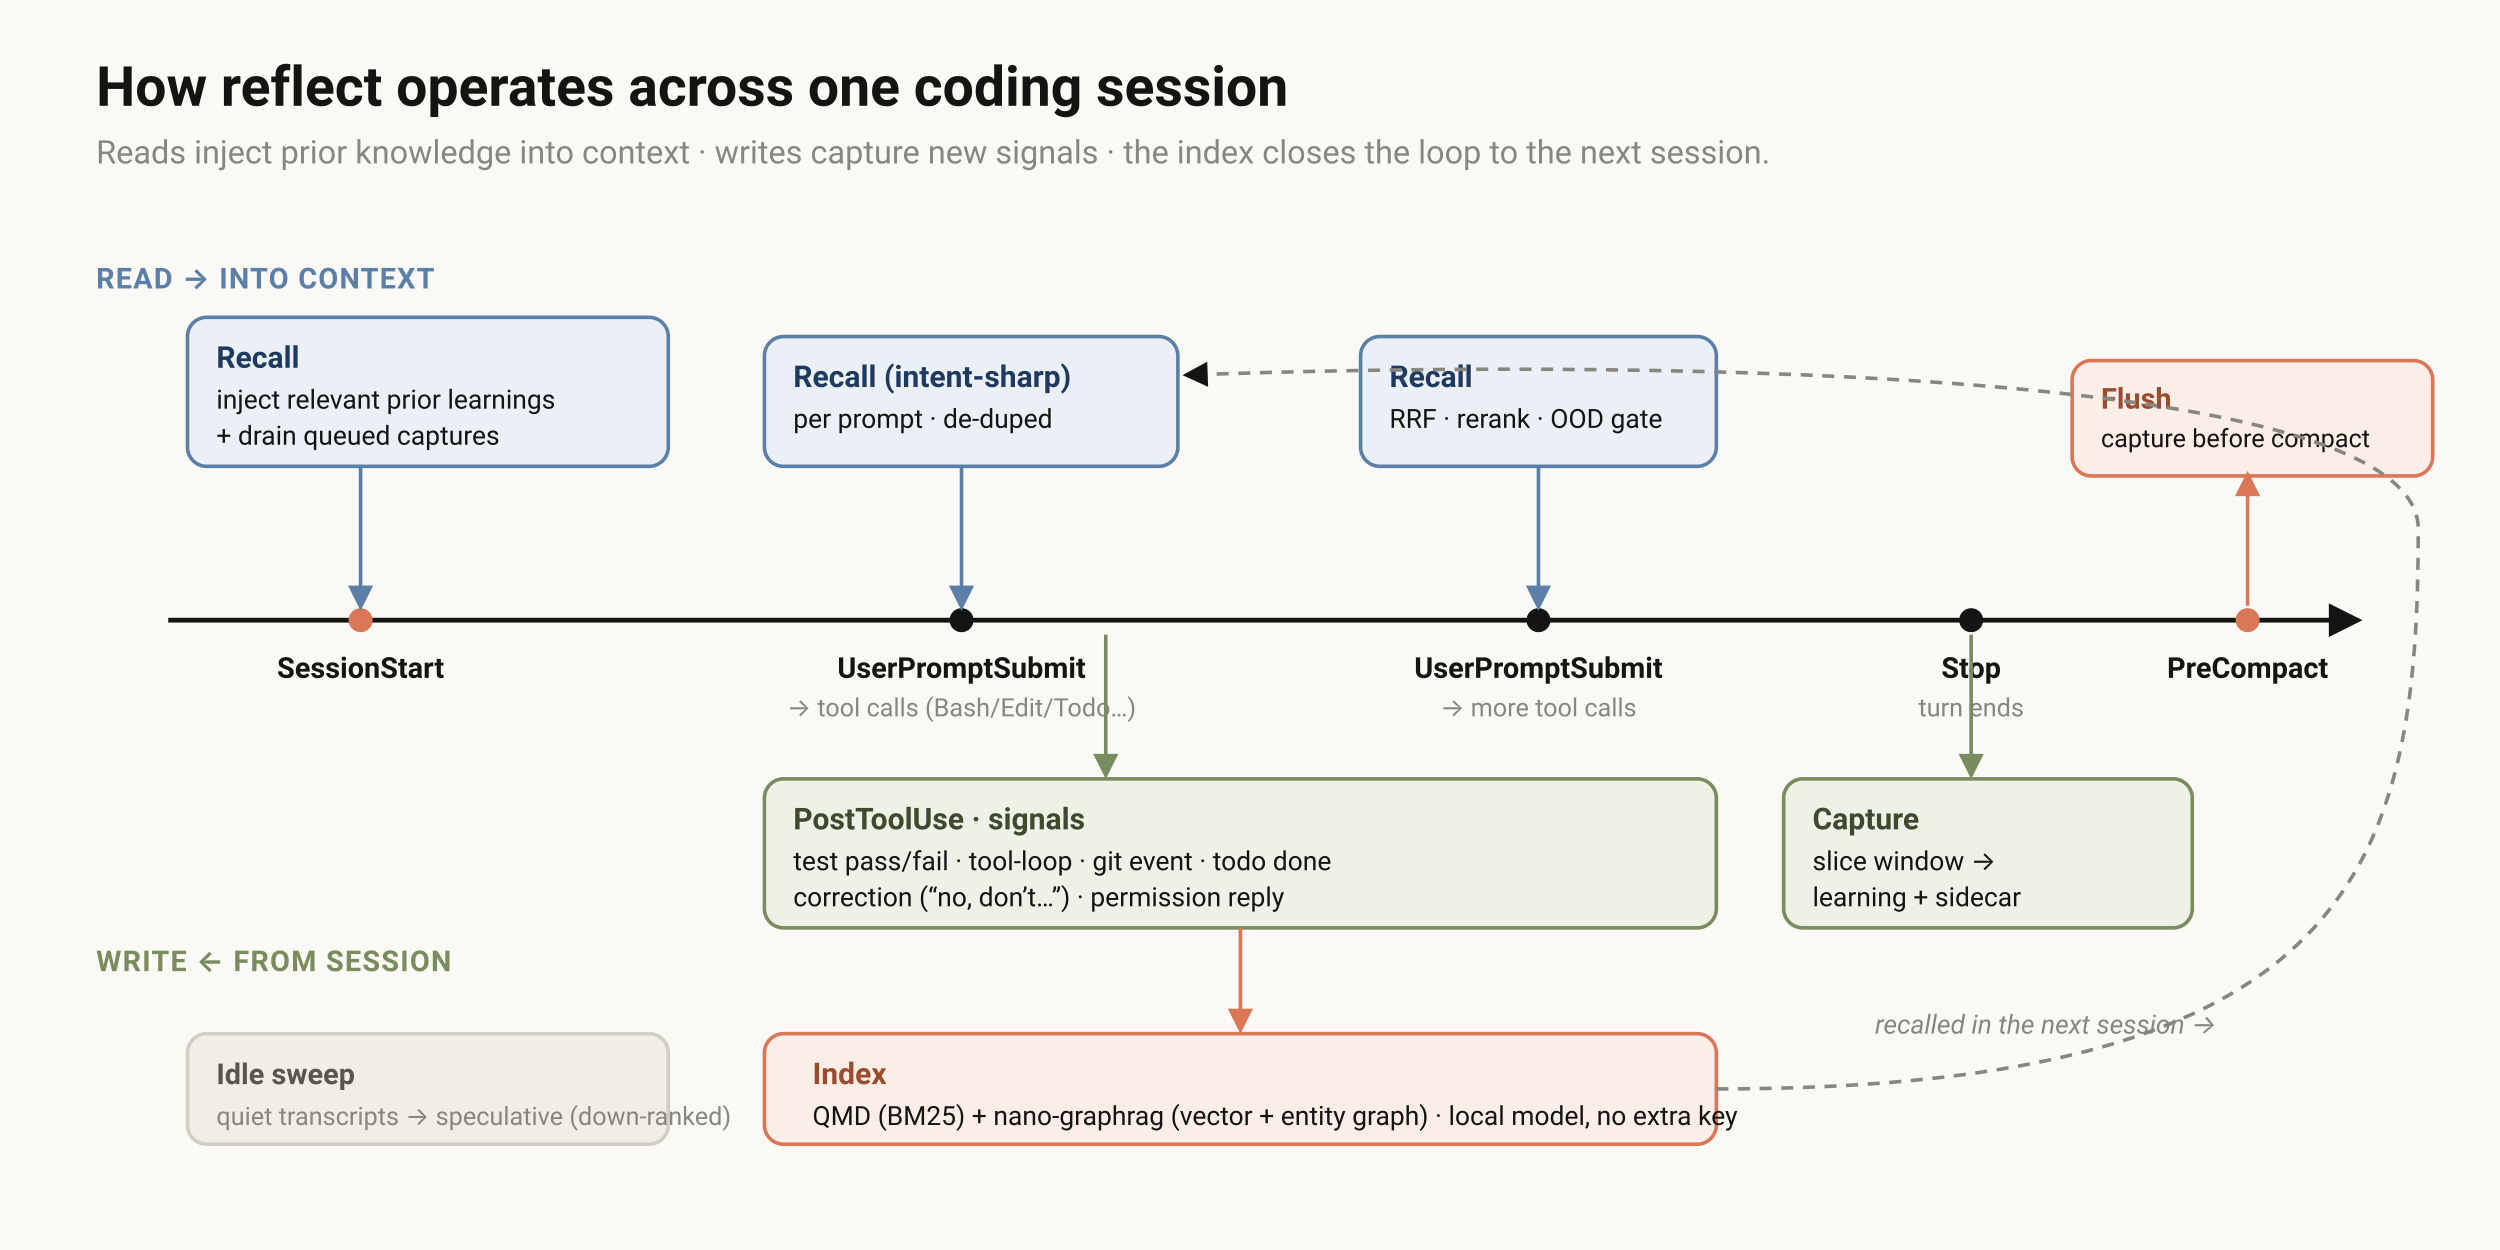
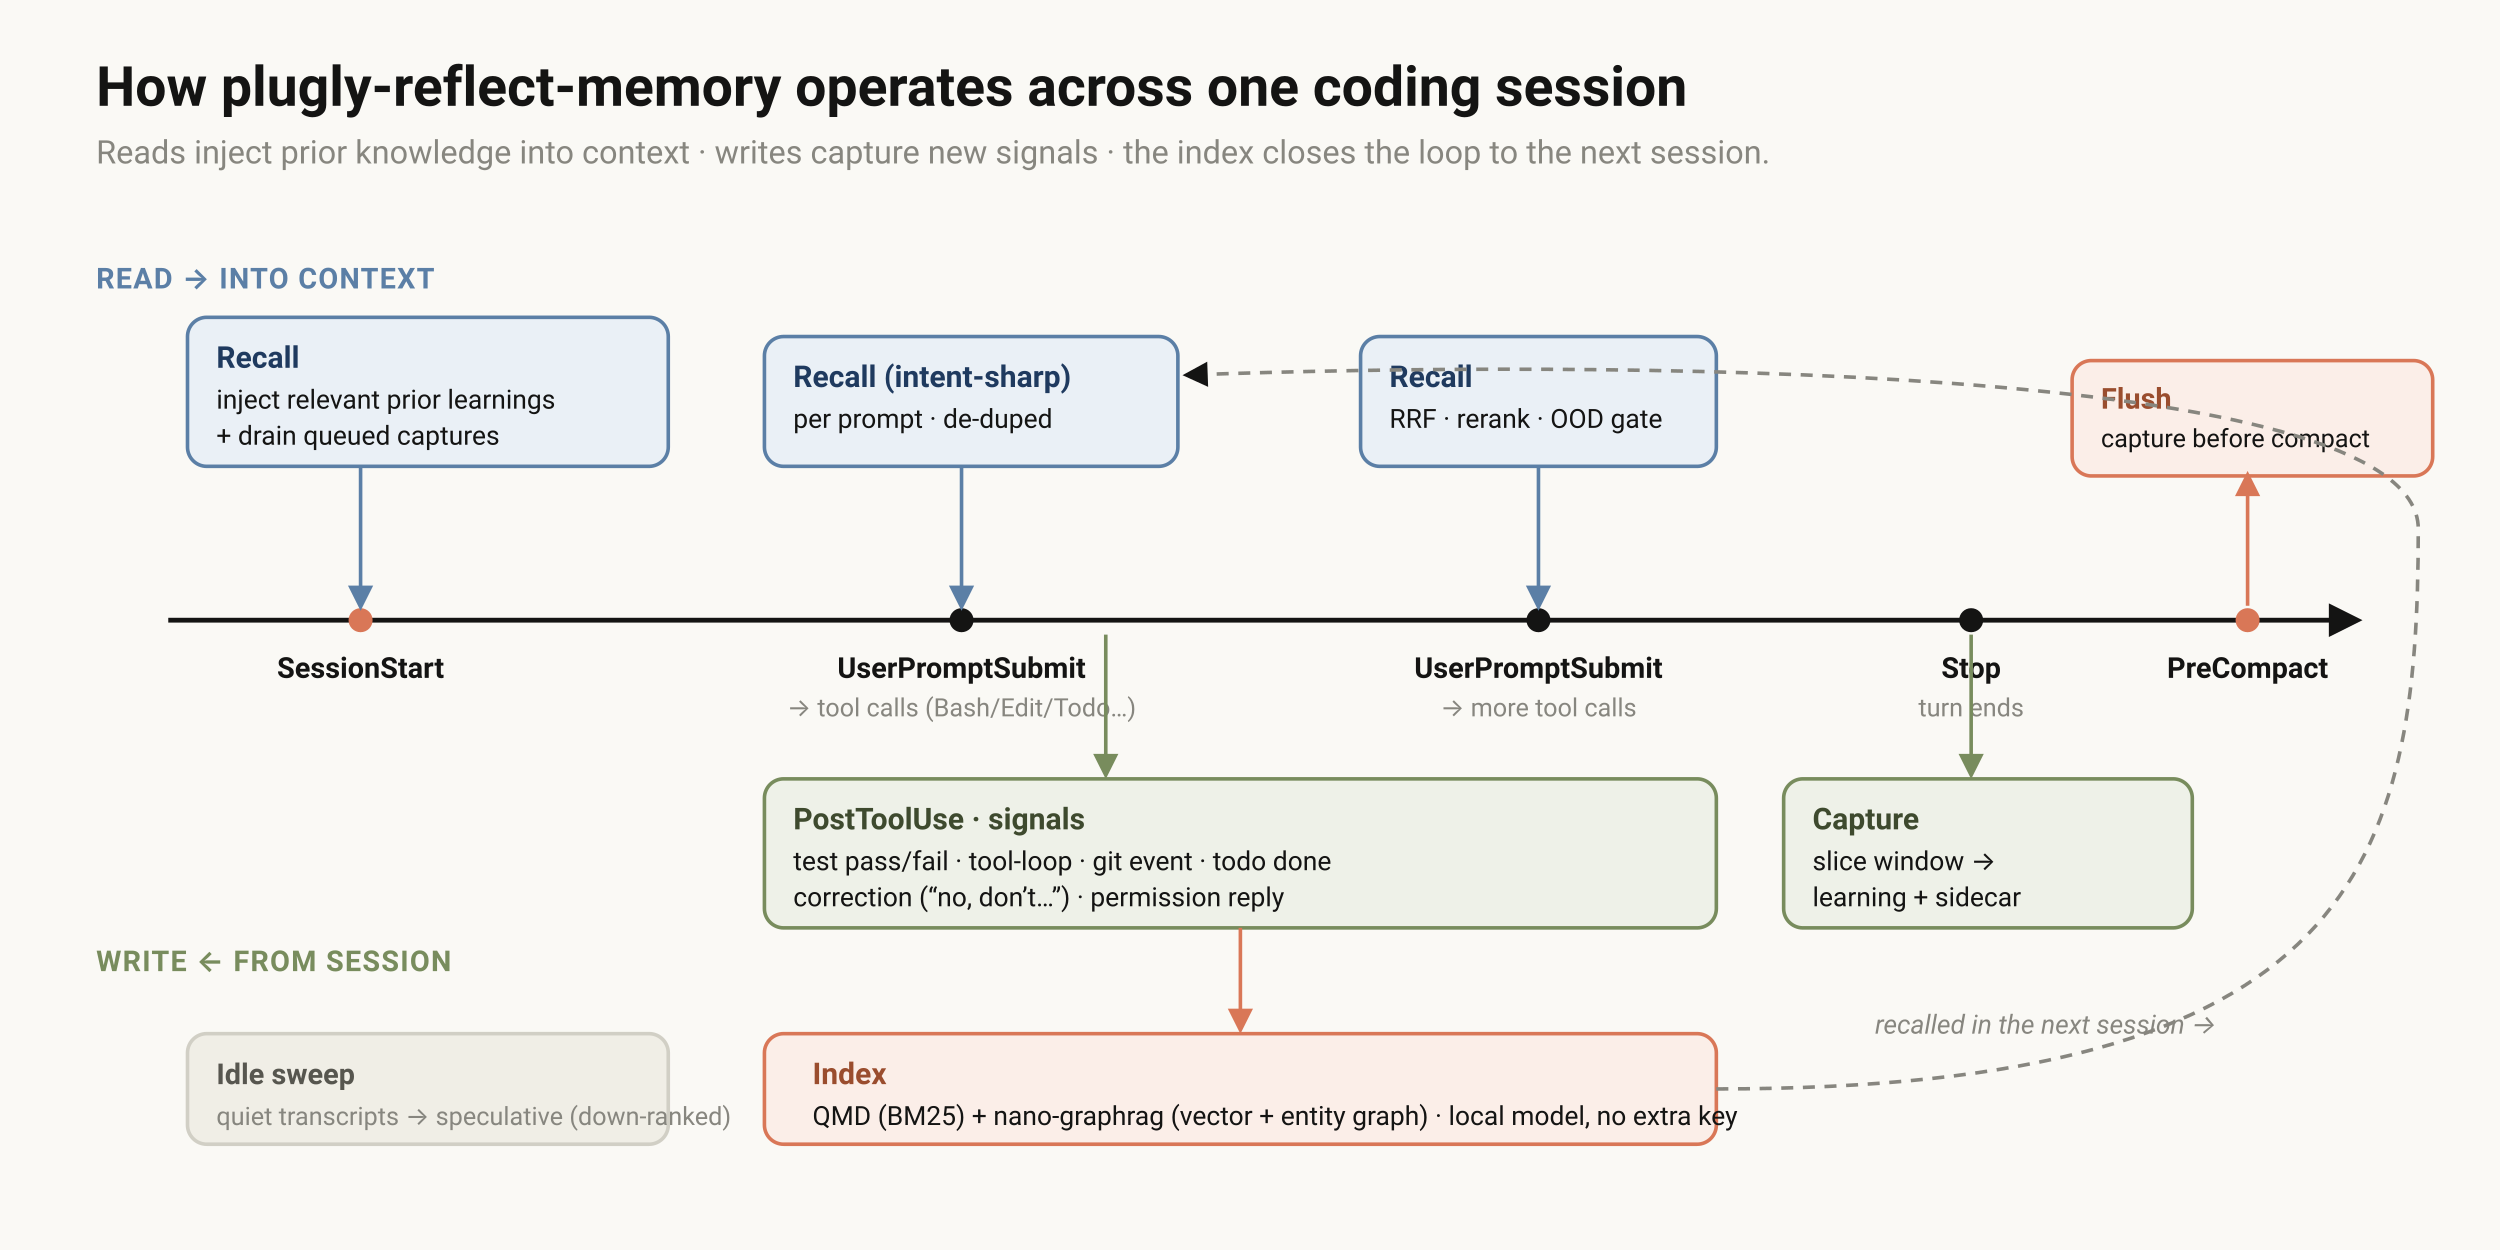
<svg xmlns="http://www.w3.org/2000/svg" viewBox="0 0 1040 520" width="1040" height="520" font-family="system-ui,-apple-system,Segoe UI,Roboto,sans-serif">
  <defs>
    <marker id="ah" viewBox="0 0 10 10" refX="8" refY="5" markerWidth="7" markerHeight="7" orient="auto-start-reverse">
      <path d="M0 0L10 5L0 10z" fill="#141413" />
    </marker>
    <marker id="ahb" viewBox="0 0 10 10" refX="8" refY="5" markerWidth="7" markerHeight="7" orient="auto-start-reverse">
      <path d="M0 0L10 5L0 10z" fill="#5B7FA6" />
    </marker>
    <marker id="ahg" viewBox="0 0 10 10" refX="8" refY="5" markerWidth="7" markerHeight="7" orient="auto-start-reverse">
      <path d="M0 0L10 5L0 10z" fill="#788C5D" />
    </marker>
    <marker id="aho" viewBox="0 0 10 10" refX="8" refY="5" markerWidth="7" markerHeight="7" orient="auto-start-reverse">
      <path d="M0 0L10 5L0 10z" fill="#D97757" />
    </marker>
  </defs>
  <rect x="0" y="0" width="1040" height="520" fill="#FAF9F5" />
-   <text x="40" y="44" font-size="23" font-weight="700" fill="#141413">How reflect operates across one coding session</text>
+   <text x="40" y="44" font-size="23" font-weight="700" fill="#141413">How plugly-reflect-memory operates across one coding session</text>
  <text x="40" y="68" font-size="13.5" fill="#87867F">Reads inject prior knowledge into context · writes capture new signals · the index closes the loop to the next session.</text>
  <text x="40" y="120" font-size="12" font-weight="700" fill="#5B7FA6" letter-spacing="0.5">READ → INTO CONTEXT</text>
  <text x="40" y="404" font-size="12" font-weight="700" fill="#788C5D" letter-spacing="0.5">WRITE ← FROM SESSION</text>
  <line x1="70" y1="258" x2="980" y2="258" stroke="#141413" stroke-width="2" marker-end="url(#ah)" />
  <g font-size="12" fill="#141413" text-anchor="middle">
    <circle cx="150" cy="258" r="5" fill="#D97757" />
    <text x="150" y="282" font-weight="600">SessionStart</text>
    <circle cx="400" cy="258" r="5" fill="#141413" />
    <text x="400" y="282" font-weight="600">UserPromptSubmit</text>
    <text x="400" y="298" font-size="10.5" fill="#87867F">→ tool calls (Bash/Edit/Todo…)</text>
    <circle cx="640" cy="258" r="5" fill="#141413" />
    <text x="640" y="282" font-weight="600">UserPromptSubmit</text>
    <text x="640" y="298" font-size="10.5" fill="#87867F">→ more tool calls</text>
    <circle cx="820" cy="258" r="5" fill="#141413" />
    <text x="820" y="282" font-weight="600">Stop</text>
    <text x="820" y="298" font-size="10.5" fill="#87867F">turn ends</text>
    <circle cx="935" cy="258" r="5" fill="#D97757" />
    <text x="935" y="282" font-weight="600">PreCompact</text>
  </g>
  <g>
    <rect x="78" y="132" width="200" height="62" rx="8" fill="#EAF0F6" stroke="#5B7FA6" stroke-width="1.5" />
    <text x="90" y="153" font-size="12.5" font-weight="700" fill="#1F3A5F">Recall</text>
    <text x="90" y="170" font-size="11" fill="#141413">inject relevant prior learnings</text>
    <text x="90" y="185" font-size="11" fill="#141413">+ drain queued captures</text>
    <line x1="150" y1="194" x2="150" y2="252" stroke="#5B7FA6" stroke-width="1.5" marker-end="url(#ahb)" />
    <rect x="318" y="140" width="172" height="54" rx="8" fill="#EAF0F6" stroke="#5B7FA6" stroke-width="1.5" />
    <text x="330" y="161" font-size="12.5" font-weight="700" fill="#1F3A5F">Recall (intent-sharp)</text>
    <text x="330" y="178" font-size="11" fill="#141413">per prompt · de-duped</text>
    <line x1="400" y1="194" x2="400" y2="252" stroke="#5B7FA6" stroke-width="1.5" marker-end="url(#ahb)" />
    <rect x="566" y="140" width="148" height="54" rx="8" fill="#EAF0F6" stroke="#5B7FA6" stroke-width="1.5" />
    <text x="578" y="161" font-size="12.5" font-weight="700" fill="#1F3A5F">Recall</text>
    <text x="578" y="178" font-size="11" fill="#141413">RRF · rerank · OOD gate</text>
    <line x1="640" y1="194" x2="640" y2="252" stroke="#5B7FA6" stroke-width="1.5" marker-end="url(#ahb)" />
  </g>
  <g>
    <rect x="318" y="324" width="396" height="62" rx="8" fill="#EEF1E8" stroke="#788C5D" stroke-width="1.5" />
    <text x="330" y="345" font-size="12.5" font-weight="700" fill="#3E4A2E">PostToolUse · signals</text>
    <text x="330" y="362" font-size="11" fill="#141413">test pass/fail · tool-loop · git event · todo done</text>
    <text x="330" y="377" font-size="11" fill="#141413">correction (“no, don’t…”) · permission reply</text>
    <line x1="460" y1="264" x2="460" y2="322" stroke="#788C5D" stroke-width="1.5" marker-end="url(#ahg)" />
    <rect x="742" y="324" width="170" height="62" rx="8" fill="#EEF1E8" stroke="#788C5D" stroke-width="1.5" />
    <text x="754" y="345" font-size="12.5" font-weight="700" fill="#3E4A2E">Capture</text>
    <text x="754" y="362" font-size="11" fill="#141413">slice window →</text>
    <text x="754" y="377" font-size="11" fill="#141413">learning + sidecar</text>
    <line x1="820" y1="264" x2="820" y2="322" stroke="#788C5D" stroke-width="1.5" marker-end="url(#ahg)" />
    <rect x="862" y="150" width="150" height="48" rx="8" fill="#FBEEE8" stroke="#D97757" stroke-width="1.5" />
    <text x="874" y="170" font-size="12" font-weight="700" fill="#9A4D2E">Flush</text>
    <text x="874" y="186" font-size="10.5" fill="#141413">capture before compact</text>
    <line x1="935" y1="252" x2="935" y2="198" stroke="#D97757" stroke-width="1.5" marker-end="url(#aho)" />
  </g>
  <rect x="318" y="430" width="396" height="46" rx="8" fill="#FBEEE8" stroke="#D97757" stroke-width="1.5" />
  <text x="338" y="451" font-size="12.5" font-weight="700" fill="#9A4D2E">Index</text>
  <text x="338" y="468" font-size="11" fill="#141413">QMD (BM25) + nano-graphrag (vector + entity graph) · local model, no extra key</text>
  <line x1="516" y1="386" x2="516" y2="428" stroke="#D97757" stroke-width="1.5" marker-end="url(#aho)" />
  <path d="M714 453 C 980 453, 1006 360, 1006 220 C 1006 150, 660 150, 494 156" fill="none" stroke="#87867F" stroke-width="1.5" stroke-dasharray="5 4" marker-end="url(#ah)" />
  <text x="780" y="430" font-size="11" font-style="italic" fill="#87867F">recalled in the next session →</text>
  <rect x="78" y="430" width="200" height="46" rx="8" fill="#F0EEE6" stroke="#D1CFC5" stroke-width="1.5" />
  <text x="90" y="451" font-size="12" font-weight="700" fill="#57564F">Idle sweep</text>
  <text x="90" y="468" font-size="10.5" fill="#87867F">quiet transcripts → speculative (down-ranked)</text>
</svg>
